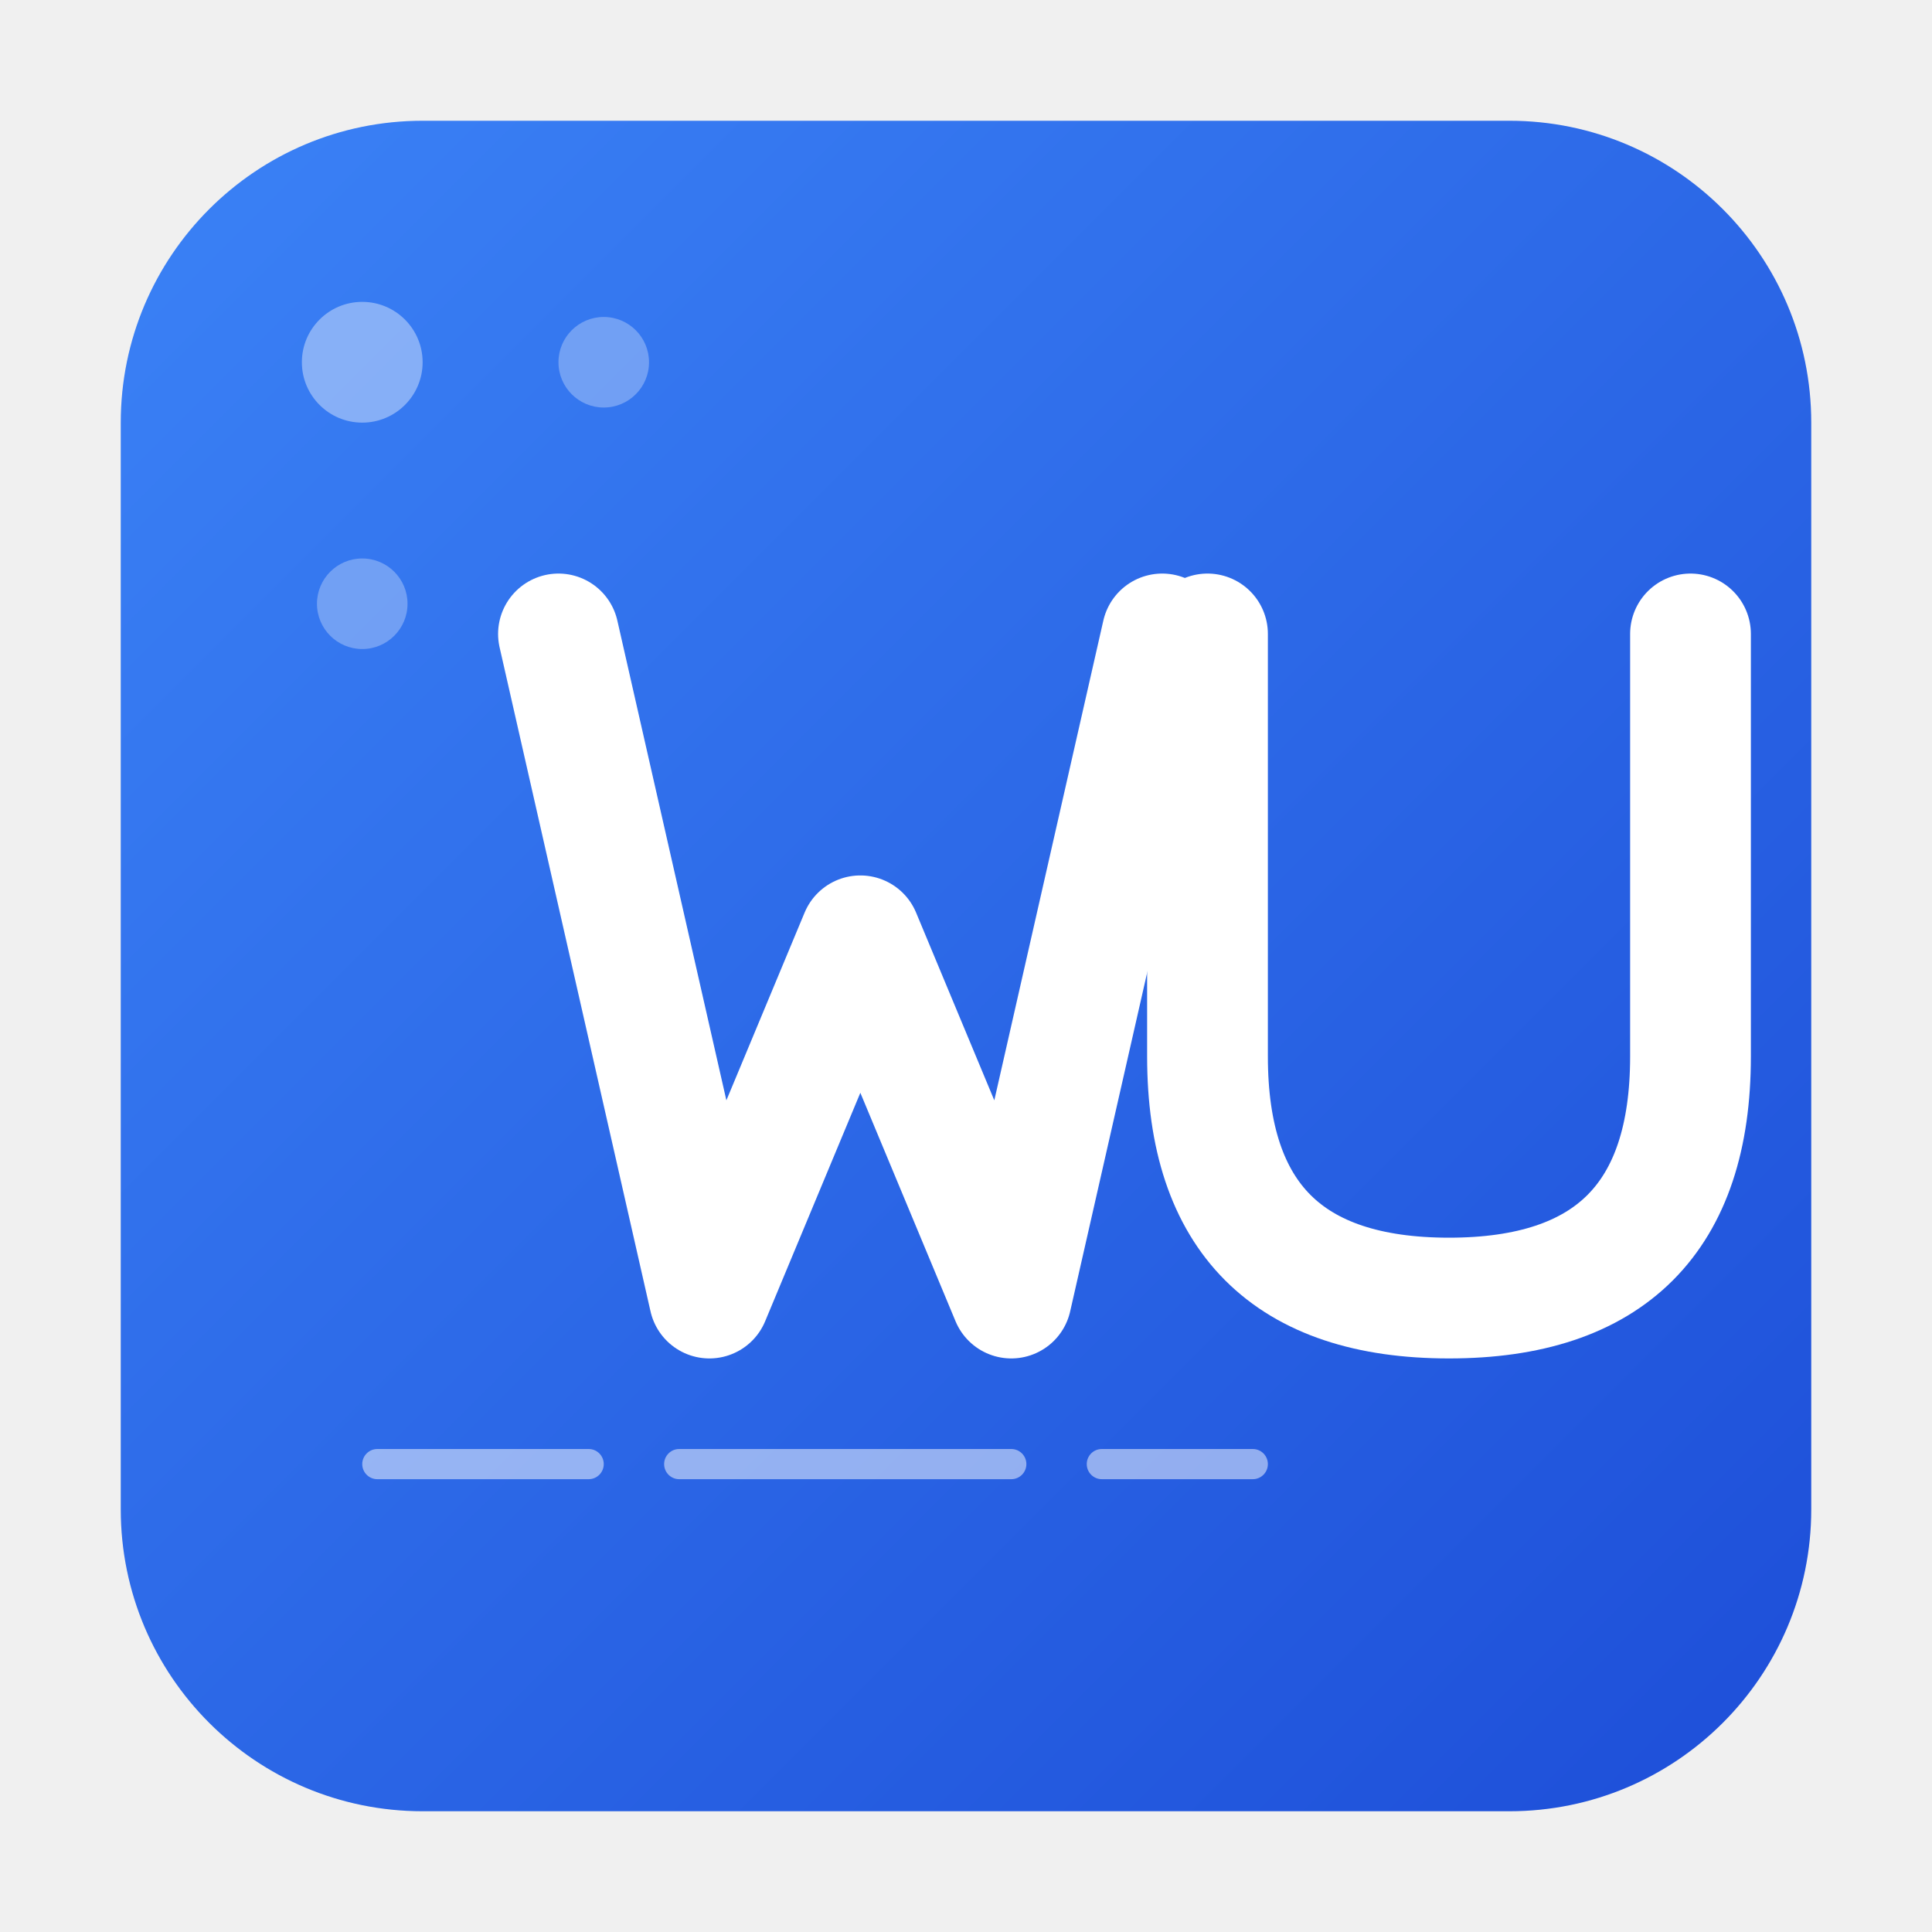
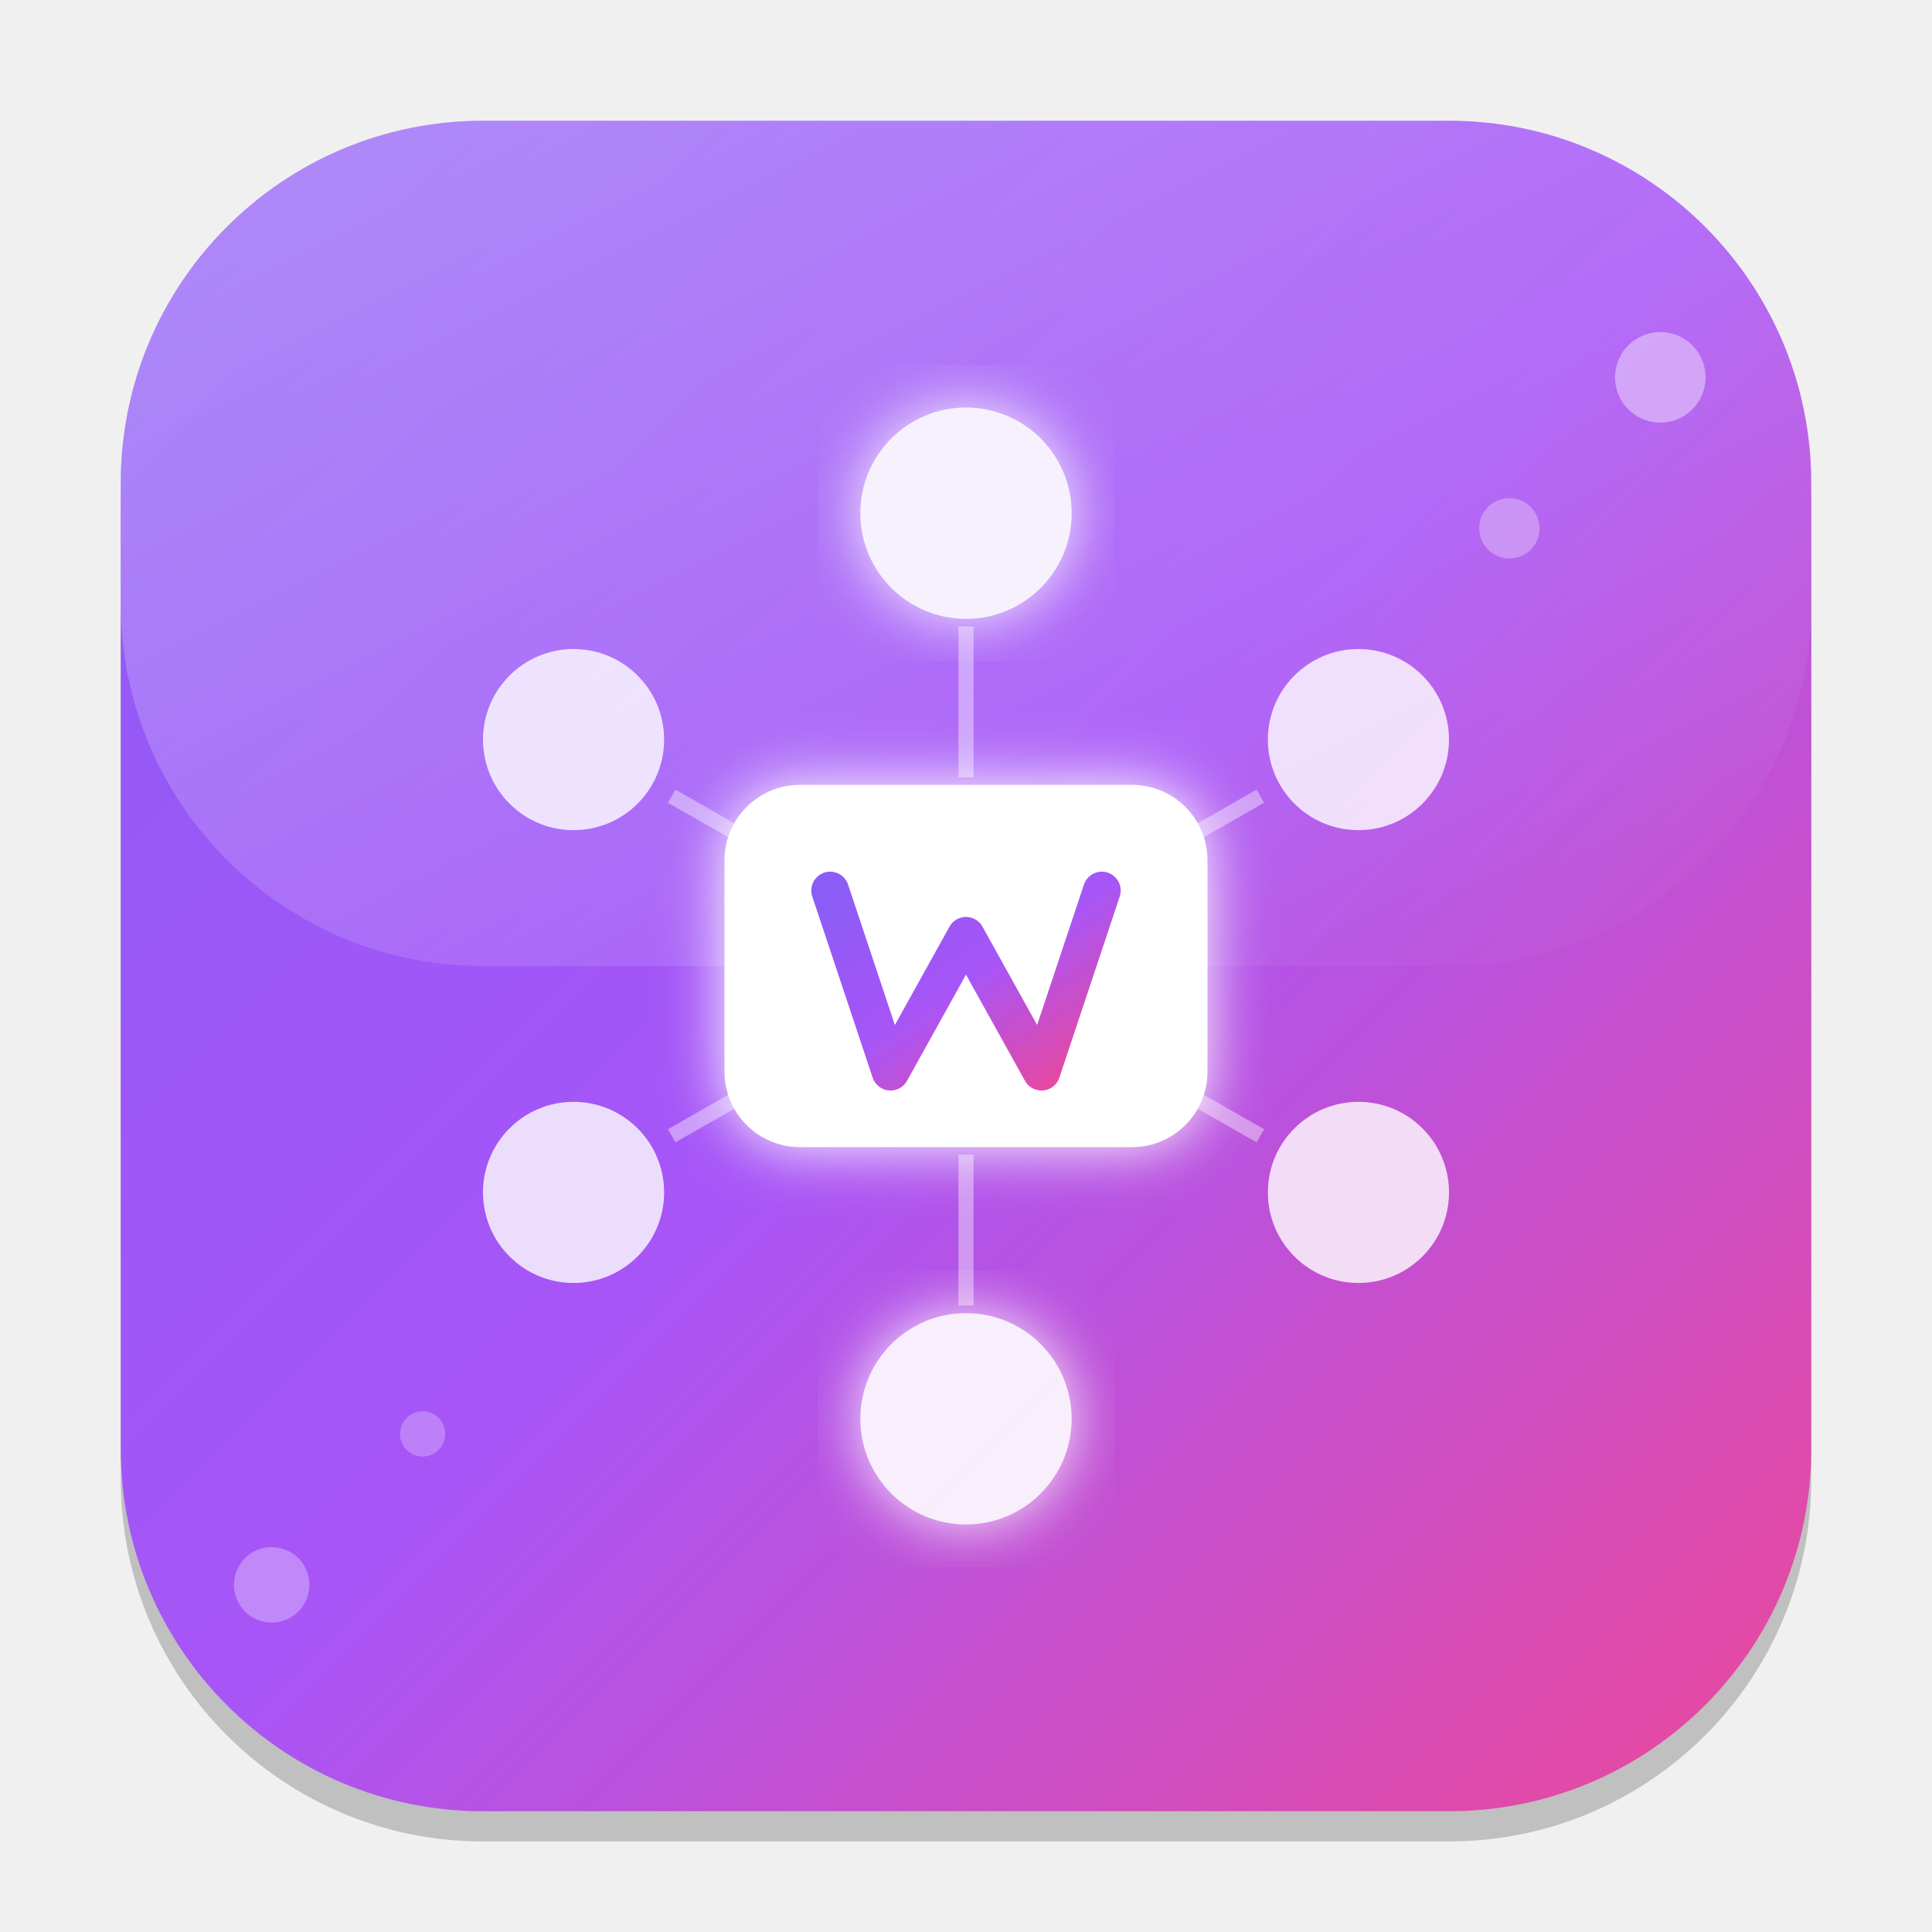
<svg xmlns="http://www.w3.org/2000/svg" viewBox="0 0 512 512" fill="none">
  <defs>
-     <linearGradient id="logoGradient" x1="0%" y1="0%" x2="100%" y2="100%">
-       <stop offset="0%" stop-color="#3b82f6" />
-       <stop offset="100%" stop-color="#1d4ed8" />
+     <linearGradient id="bgGradient" x1="0%" y1="0%" x2="100%" y2="100%">
+       <stop offset="0%" stop-color="#8B5CF6" />
+       <stop offset="50%" stop-color="#A855F7" />
+       <stop offset="100%" stop-color="#EC4899" />
    </linearGradient>
+     <linearGradient id="shineGradient" x1="0%" y1="0%" x2="100%" y2="100%">
+       <stop offset="0%" stop-color="rgba(255,255,255,0.3)" />
+       <stop offset="100%" stop-color="rgba(255,255,255,0)" />
+     </linearGradient>
+     <filter id="glow" x="-20%" y="-20%" width="140%" height="140%">
+       <feGaussianBlur stdDeviation="8" result="blur" />
+       <feMerge>
+         <feMergeNode in="blur" />
+         <feMergeNode in="SourceGraphic" />
+       </feMerge>
+     </filter>
  </defs>
-   <rect x="32" y="32" width="448" height="448" rx="80" fill="url(#logoGradient)" />
-   <path d="M148 168 L188 344 L228 248 L268 344 L308 168" stroke="white" stroke-width="32" stroke-linecap="round" stroke-linejoin="round" fill="none" />
-   <path d="M320 168 L320 280 Q320 344 384 344 Q448 344 448 280 L448 168" stroke="white" stroke-width="32" stroke-linecap="round" stroke-linejoin="round" fill="none" />
-   <circle cx="96" cy="96" r="16" fill="rgba(255,255,255,0.4)" />
-   <circle cx="96" cy="160" r="12" fill="rgba(255,255,255,0.3)" />
-   <circle cx="160" cy="96" r="12" fill="rgba(255,255,255,0.3)" />
-   <rect x="96" y="384" width="64" height="8" rx="4" fill="rgba(255,255,255,0.5)" />
-   <rect x="176" y="384" width="96" height="8" rx="4" fill="rgba(255,255,255,0.5)" />
-   <rect x="288" y="384" width="48" height="8" rx="4" fill="rgba(255,255,255,0.5)" />
+   <rect x="32" y="40" width="448" height="448" rx="96" fill="rgba(0,0,0,0.2)" />
+   <rect x="32" y="32" width="448" height="448" rx="96" fill="url(#bgGradient)" />
+   <rect x="32" y="32" width="448" height="224" rx="96" fill="url(#shineGradient)" />
+   <g transform="translate(256, 256)">
+     <circle cx="0" cy="-120" r="28" fill="white" opacity="0.9" filter="url(#glow)" />
+     <circle cx="104" cy="-60" r="24" fill="white" opacity="0.8" />
+     <circle cx="104" cy="60" r="24" fill="white" opacity="0.8" />
+     <circle cx="0" cy="120" r="28" fill="white" opacity="0.9" filter="url(#glow)" />
+     <circle cx="-104" cy="60" r="24" fill="white" opacity="0.8" />
+     <circle cx="-104" cy="-60" r="24" fill="white" opacity="0.8" />
+     <g stroke="white" stroke-width="4" opacity="0.4">
+       <line x1="0" y1="-90" x2="0" y2="-50" />
+       <line x1="78" y1="-45" x2="43" y2="-25" />
+       <line x1="78" y1="45" x2="43" y2="25" />
+       <line x1="0" y1="90" x2="0" y2="50" />
+       <line x1="-78" y1="45" x2="-43" y2="25" />
+       <line x1="-78" y1="-45" x2="-43" y2="-25" />
+     </g>
+     <g filter="url(#glow)">
+       <rect x="-64" y="-48" width="128" height="96" rx="20" fill="white" />
+       <path d="M-36 -20 L-20 28 L0 -8 L20 28 L36 -20" stroke="url(#bgGradient)" stroke-width="10" stroke-linecap="round" stroke-linejoin="round" fill="none" />
+     </g>
+   </g>
+   <circle cx="440" cy="100" r="12" fill="white" opacity="0.4" />
+   <circle cx="400" cy="140" r="8" fill="white" opacity="0.3" />
+   <circle cx="72" cy="420" r="10" fill="white" opacity="0.3" />
+   <circle cx="112" cy="380" r="6" fill="white" opacity="0.25" />
</svg>
